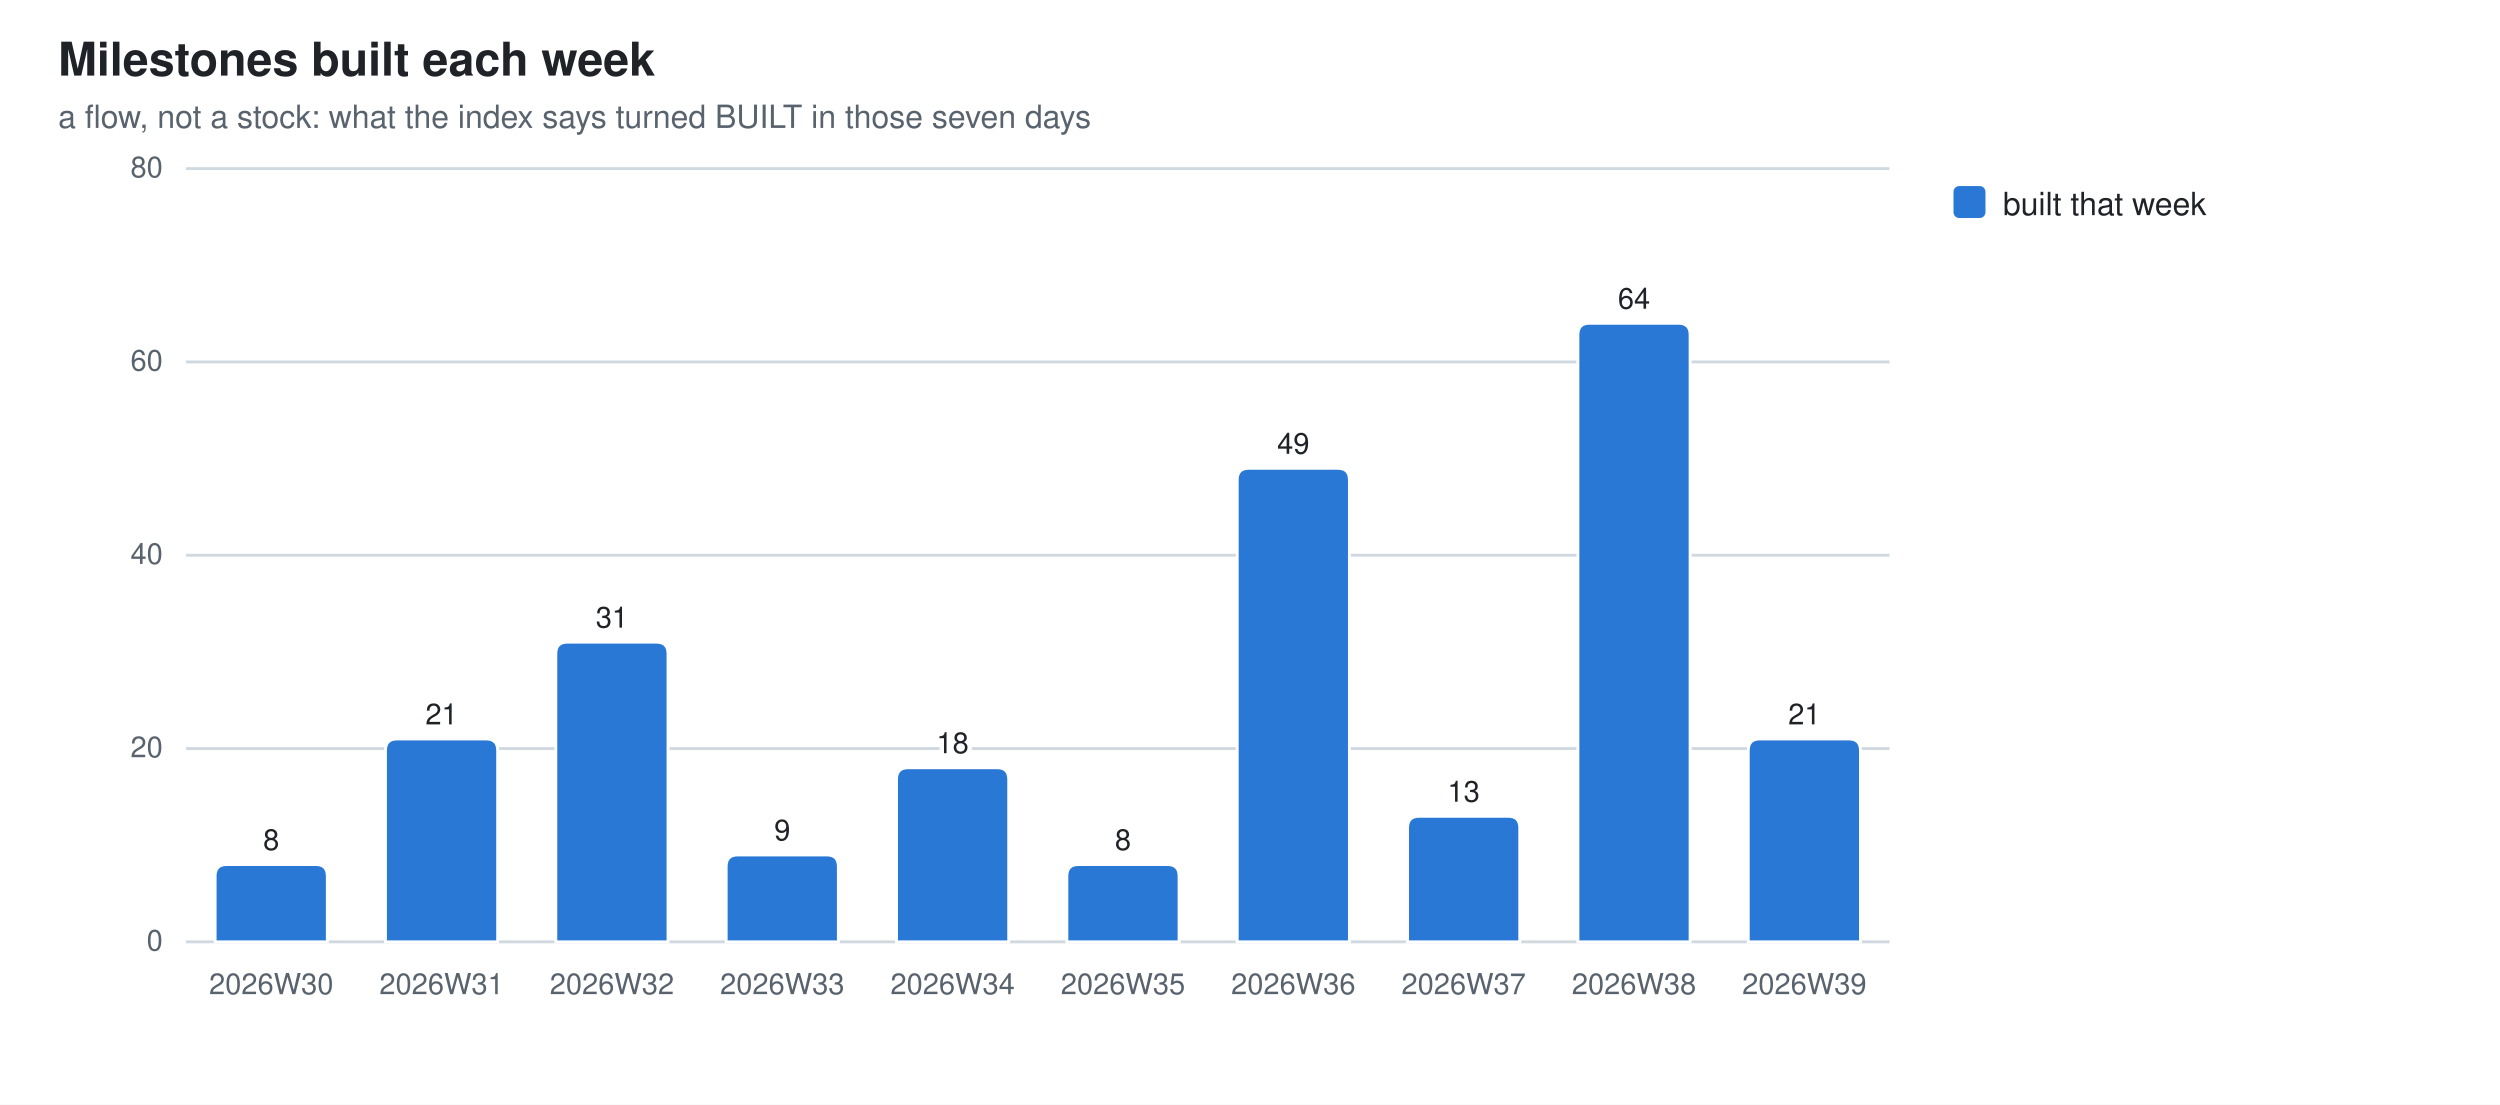
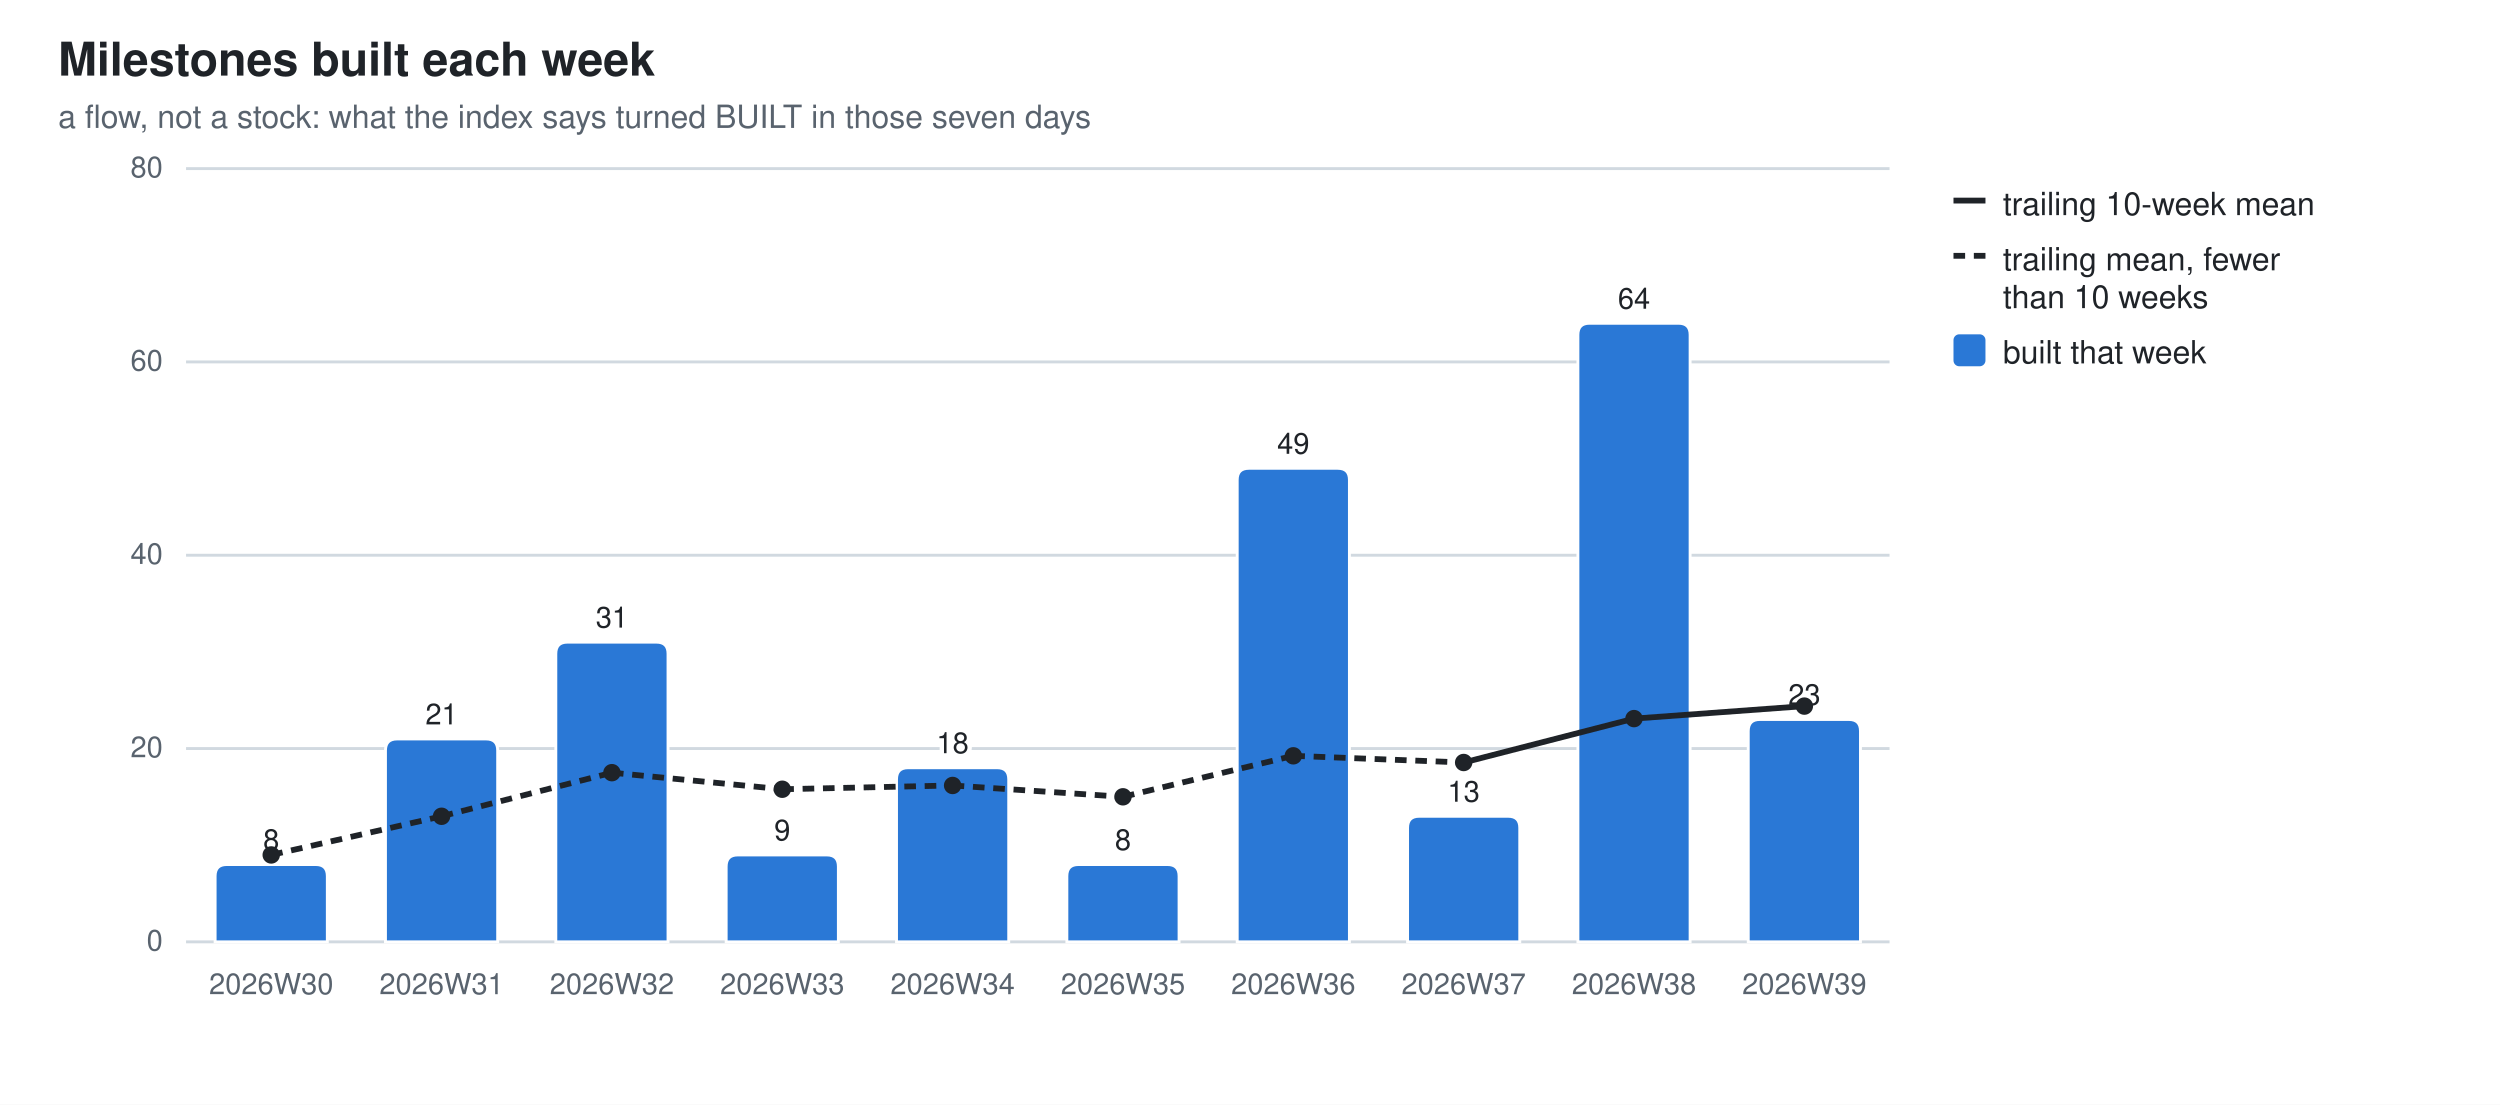
<svg xmlns="http://www.w3.org/2000/svg" width="860" height="380" viewBox="0 0 860 380" role="img" aria-label="Milestones built each week">
  <style>
  .bg{fill:#ffffff} .fg{fill:#1f2328} .mut{fill:#59636e} .grid{stroke:#d1d9e0}
-   .seg{stroke:#ffffff;stroke-width:1}
+   .seg{stroke:#ffffff;stroke-width:1} .tr{stroke:#1f2328;fill:none} .trd{fill:#1f2328}
  .val{paint-order:stroke;stroke:#ffffff;stroke-width:3px;stroke-linejoin:round}
  .s0{fill:#2a78d6}  .s1{fill:#eb6834}  .s2{fill:#1baf7a}  .s3{fill:#eda100}  .s4{fill:#e87ba4}  .s5{fill:#008300}  .s6{fill:#4a3aa7}  .s7{fill:#e34948}
  @media (prefers-color-scheme: dark){
    .bg{fill:#0d1117} .fg{fill:#e6edf3} .mut{fill:#9198a1} .grid{stroke:#30363d}
-     .seg{stroke:#0d1117} .val{stroke:#0d1117} .s0{fill:#3987e5} .s1{fill:#d95926} .s2{fill:#199e70} .s3{fill:#c98500} .s4{fill:#d55181} .s5{fill:#008300} .s6{fill:#9085e9} .s7{fill:#e66767}}
+     .seg{stroke:#0d1117} .val{stroke:#0d1117} .tr{stroke:#e6edf3} .trd{fill:#e6edf3} .s0{fill:#3987e5} .s1{fill:#d95926} .s2{fill:#199e70} .s3{fill:#c98500} .s4{fill:#d55181} .s5{fill:#008300} .s6{fill:#9085e9} .s7{fill:#e66767}}
  text{font-family:-apple-system,BlinkMacSystemFont,"Segoe UI",Helvetica,Arial,sans-serif}
</style>
  <rect class="bg" width="860" height="380" />
  <text class="fg" x="20" y="26" font-size="16" font-weight="600">Milestones built each week</text>
  <text class="mut" x="20" y="44" font-size="11">a flow, not a stock: what the index says turned BUILT in those seven days</text>
  <line class="grid" x1="64" y1="324.0" x2="650.0" y2="324.0" stroke-width="1" />
  <text class="mut" x="56" y="327.0" font-size="10" text-anchor="end">0</text>
  <line class="grid" x1="64" y1="257.5" x2="650.0" y2="257.5" stroke-width="1" />
  <text class="mut" x="56" y="260.5" font-size="10" text-anchor="end">20</text>
  <line class="grid" x1="64" y1="191.0" x2="650.0" y2="191.0" stroke-width="1" />
  <text class="mut" x="56" y="194.0" font-size="10" text-anchor="end">40</text>
  <line class="grid" x1="64" y1="124.5" x2="650.0" y2="124.5" stroke-width="1" />
  <text class="mut" x="56" y="127.5" font-size="10" text-anchor="end">60</text>
  <line class="grid" x1="64" y1="58.0" x2="650.0" y2="58.0" stroke-width="1" />
  <text class="mut" x="56" y="61.0" font-size="10" text-anchor="end">80</text>
  <path class="seg s0" d="M74.0,324.0 V301.4 Q74.0,297.4 78.0,297.4 H108.6 Q112.6,297.4 112.6,301.4 V324.0 Z" />
  <text class="mut" x="93.3" y="342" font-size="10" text-anchor="middle">2026W30</text>
  <text class="fg val" x="93.3" y="292.4" font-size="10" text-anchor="middle">8</text>
  <path class="seg s0" d="M132.6,324.0 V258.2 Q132.6,254.2 136.6,254.2 H167.2 Q171.2,254.2 171.2,258.2 V324.0 Z" />
  <text class="mut" x="151.9" y="342" font-size="10" text-anchor="middle">2026W31</text>
  <text class="fg val" x="151.9" y="249.2" font-size="10" text-anchor="middle">21</text>
  <path class="seg s0" d="M191.2,324.0 V224.9 Q191.2,220.9 195.2,220.9 H225.8 Q229.8,220.9 229.8,224.9 V324.0 Z" />
  <text class="mut" x="210.5" y="342" font-size="10" text-anchor="middle">2026W32</text>
  <text class="fg val" x="210.5" y="215.9" font-size="10" text-anchor="middle">31</text>
  <path class="seg s0" d="M249.8,324.0 V298.1 Q249.8,294.1 253.8,294.1 H284.4 Q288.4,294.1 288.4,298.1 V324.0 Z" />
  <text class="mut" x="269.1" y="342" font-size="10" text-anchor="middle">2026W33</text>
  <text class="fg val" x="269.1" y="289.1" font-size="10" text-anchor="middle">9</text>
  <path class="seg s0" d="M308.4,324.0 V268.1 Q308.4,264.1 312.4,264.1 H343.0 Q347.0,264.1 347.0,268.1 V324.0 Z" />
  <text class="mut" x="327.7" y="342" font-size="10" text-anchor="middle">2026W34</text>
  <text class="fg val" x="327.7" y="259.1" font-size="10" text-anchor="middle">18</text>
  <path class="seg s0" d="M367.0,324.0 V301.4 Q367.0,297.4 371.0,297.4 H401.6 Q405.6,297.4 405.6,301.4 V324.0 Z" />
  <text class="mut" x="386.3" y="342" font-size="10" text-anchor="middle">2026W35</text>
  <text class="fg val" x="386.3" y="292.4" font-size="10" text-anchor="middle">8</text>
  <path class="seg s0" d="M425.6,324.0 V165.1 Q425.6,161.1 429.6,161.1 H460.2 Q464.2,161.1 464.2,165.1 V324.0 Z" />
  <text class="mut" x="444.9" y="342" font-size="10" text-anchor="middle">2026W36</text>
  <text class="fg val" x="444.9" y="156.1" font-size="10" text-anchor="middle">49</text>
  <path class="seg s0" d="M484.2,324.0 V284.8 Q484.2,280.8 488.2,280.8 H518.8 Q522.8,280.8 522.8,284.8 V324.0 Z" />
  <text class="mut" x="503.5" y="342" font-size="10" text-anchor="middle">2026W37</text>
  <text class="fg val" x="503.5" y="275.8" font-size="10" text-anchor="middle">13</text>
  <path class="seg s0" d="M542.8,324.0 V115.2 Q542.8,111.2 546.8,111.2 H577.4 Q581.4,111.2 581.4,115.2 V324.0 Z" />
  <text class="mut" x="562.1" y="342" font-size="10" text-anchor="middle">2026W38</text>
  <text class="fg val" x="562.1" y="106.2" font-size="10" text-anchor="middle">64</text>
-   <path class="seg s0" d="M601.4,324.0 V258.2 Q601.4,254.2 605.4,254.2 H636.0 Q640.0,254.2 640.0,258.2 V324.0 Z" />
+   <path class="seg s0" d="M601.4,324.0 V251.5 Q601.4,247.5 605.4,247.5 H636.0 Q640.0,247.5 640.0,251.5 V324.0 Z" />
  <text class="mut" x="620.7" y="342" font-size="10" text-anchor="middle">2026W39</text>
-   <text class="fg val" x="620.7" y="249.2" font-size="10" text-anchor="middle">21</text>
-   <rect class="s0" x="672" y="64" width="11" height="11" rx="2" />
+   <text class="fg val" x="620.7" y="242.5" font-size="10" text-anchor="middle">23</text>
+   <line class="tr" x1="93.3" y1="294.1" x2="151.9" y2="280.8" stroke-width="2" stroke-dasharray="4 3" />
+   <line class="tr" x1="151.9" y1="280.8" x2="210.5" y2="265.8" stroke-width="2" stroke-dasharray="4 3" />
+   <line class="tr" x1="210.5" y1="265.8" x2="269.1" y2="271.5" stroke-width="2" stroke-dasharray="4 3" />
+   <line class="tr" x1="269.1" y1="271.5" x2="327.7" y2="270.2" stroke-width="2" stroke-dasharray="4 3" />
+   <line class="tr" x1="327.7" y1="270.2" x2="386.3" y2="274.1" stroke-width="2" stroke-dasharray="4 3" />
+   <line class="tr" x1="386.3" y1="274.1" x2="444.9" y2="260.0" stroke-width="2" stroke-dasharray="4 3" />
+   <line class="tr" x1="444.9" y1="260.0" x2="503.5" y2="262.3" stroke-width="2" stroke-dasharray="4 3" />
+   <line class="tr" x1="503.5" y1="262.3" x2="562.1" y2="247.2" stroke-width="2" />
+   <line class="tr" x1="562.1" y1="247.2" x2="620.7" y2="242.9" stroke-width="2" />
+   <circle class="trd" cx="93.3" cy="294.1" r="3" />
+   <circle class="trd" cx="151.9" cy="280.8" r="3" />
+   <circle class="trd" cx="210.5" cy="265.8" r="3" />
+   <circle class="trd" cx="269.1" cy="271.5" r="3" />
+   <circle class="trd" cx="327.7" cy="270.2" r="3" />
+   <circle class="trd" cx="386.3" cy="274.1" r="3" />
+   <circle class="trd" cx="444.9" cy="260.0" r="3" />
+   <circle class="trd" cx="503.5" cy="262.3" r="3" />
+   <circle class="trd" cx="562.1" cy="247.2" r="3" />
+   <circle class="trd" cx="620.7" cy="242.9" r="3" />
+   <line class="tr" x1="672" y1="69" x2="683" y2="69" stroke-width="2" />
  <text class="fg" y="74" font-size="11">
+     <tspan x="689" dy="0">trailing 10-week mean</tspan>
+   </text>
+   <line class="tr" x1="672" y1="88" x2="683" y2="88" stroke-width="2" stroke-dasharray="4 3" />
+   <text class="fg" y="93" font-size="11">
+     <tspan x="689" dy="0">trailing mean, fewer</tspan>
+     <tspan x="689" dy="13">than 10 weeks</tspan>
+   </text>
+   <rect class="s0" x="672" y="115" width="11" height="11" rx="2" />
+   <text class="fg" y="125" font-size="11">
    <tspan x="689" dy="0">built that week</tspan>
  </text>
</svg>
